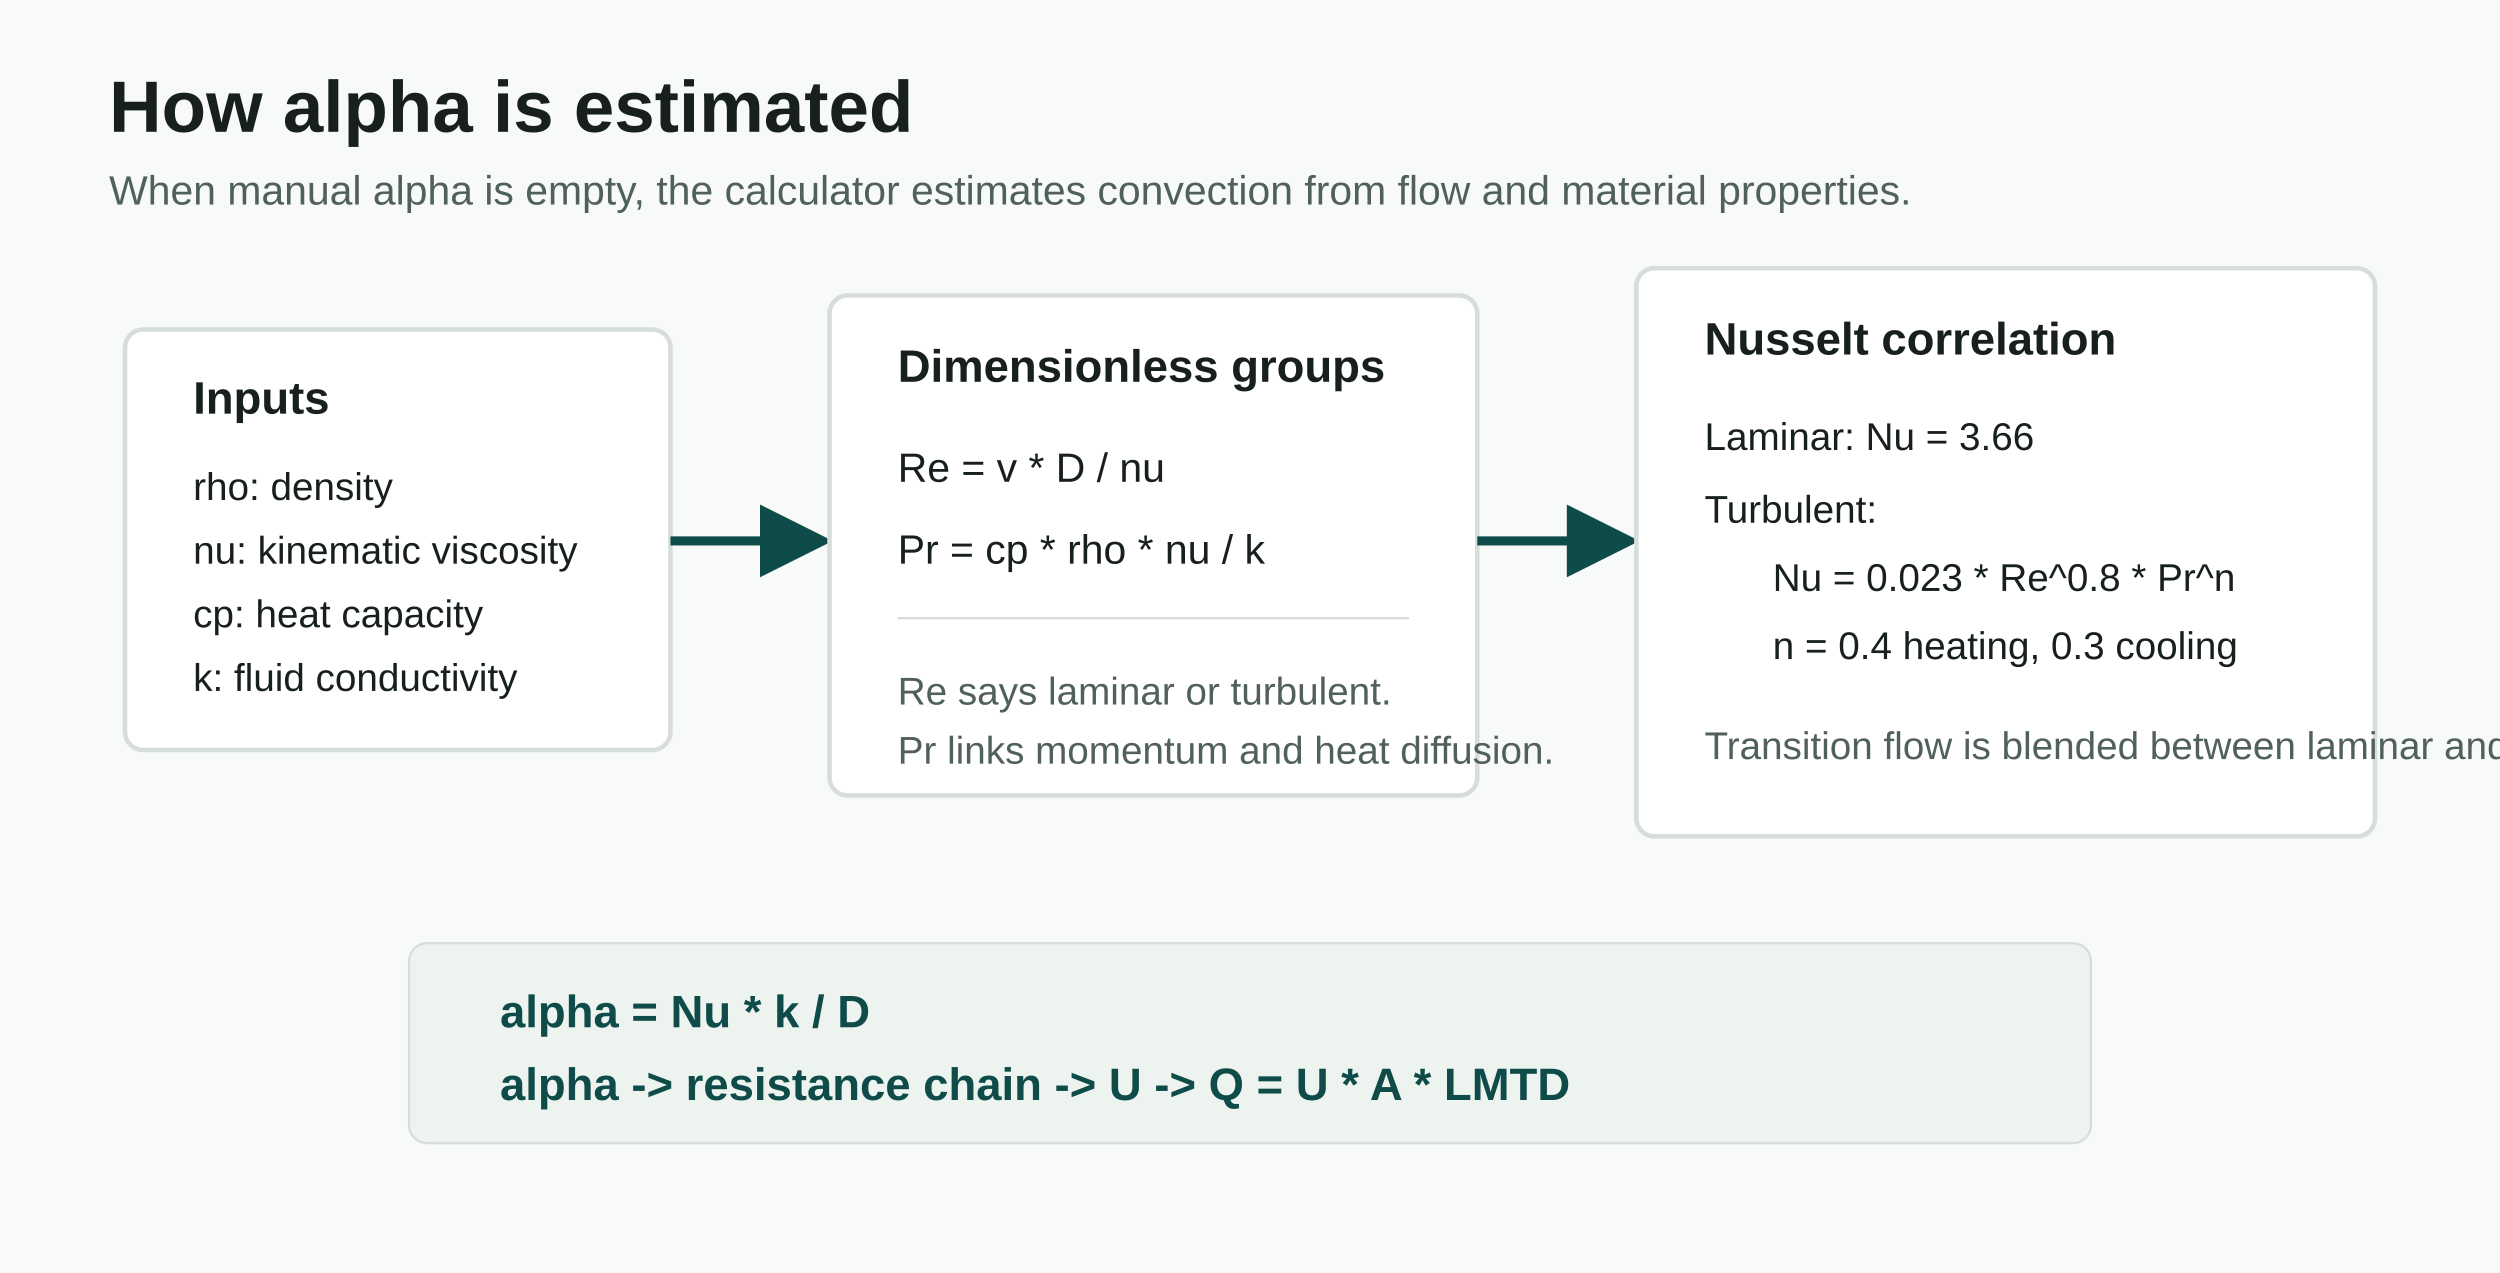
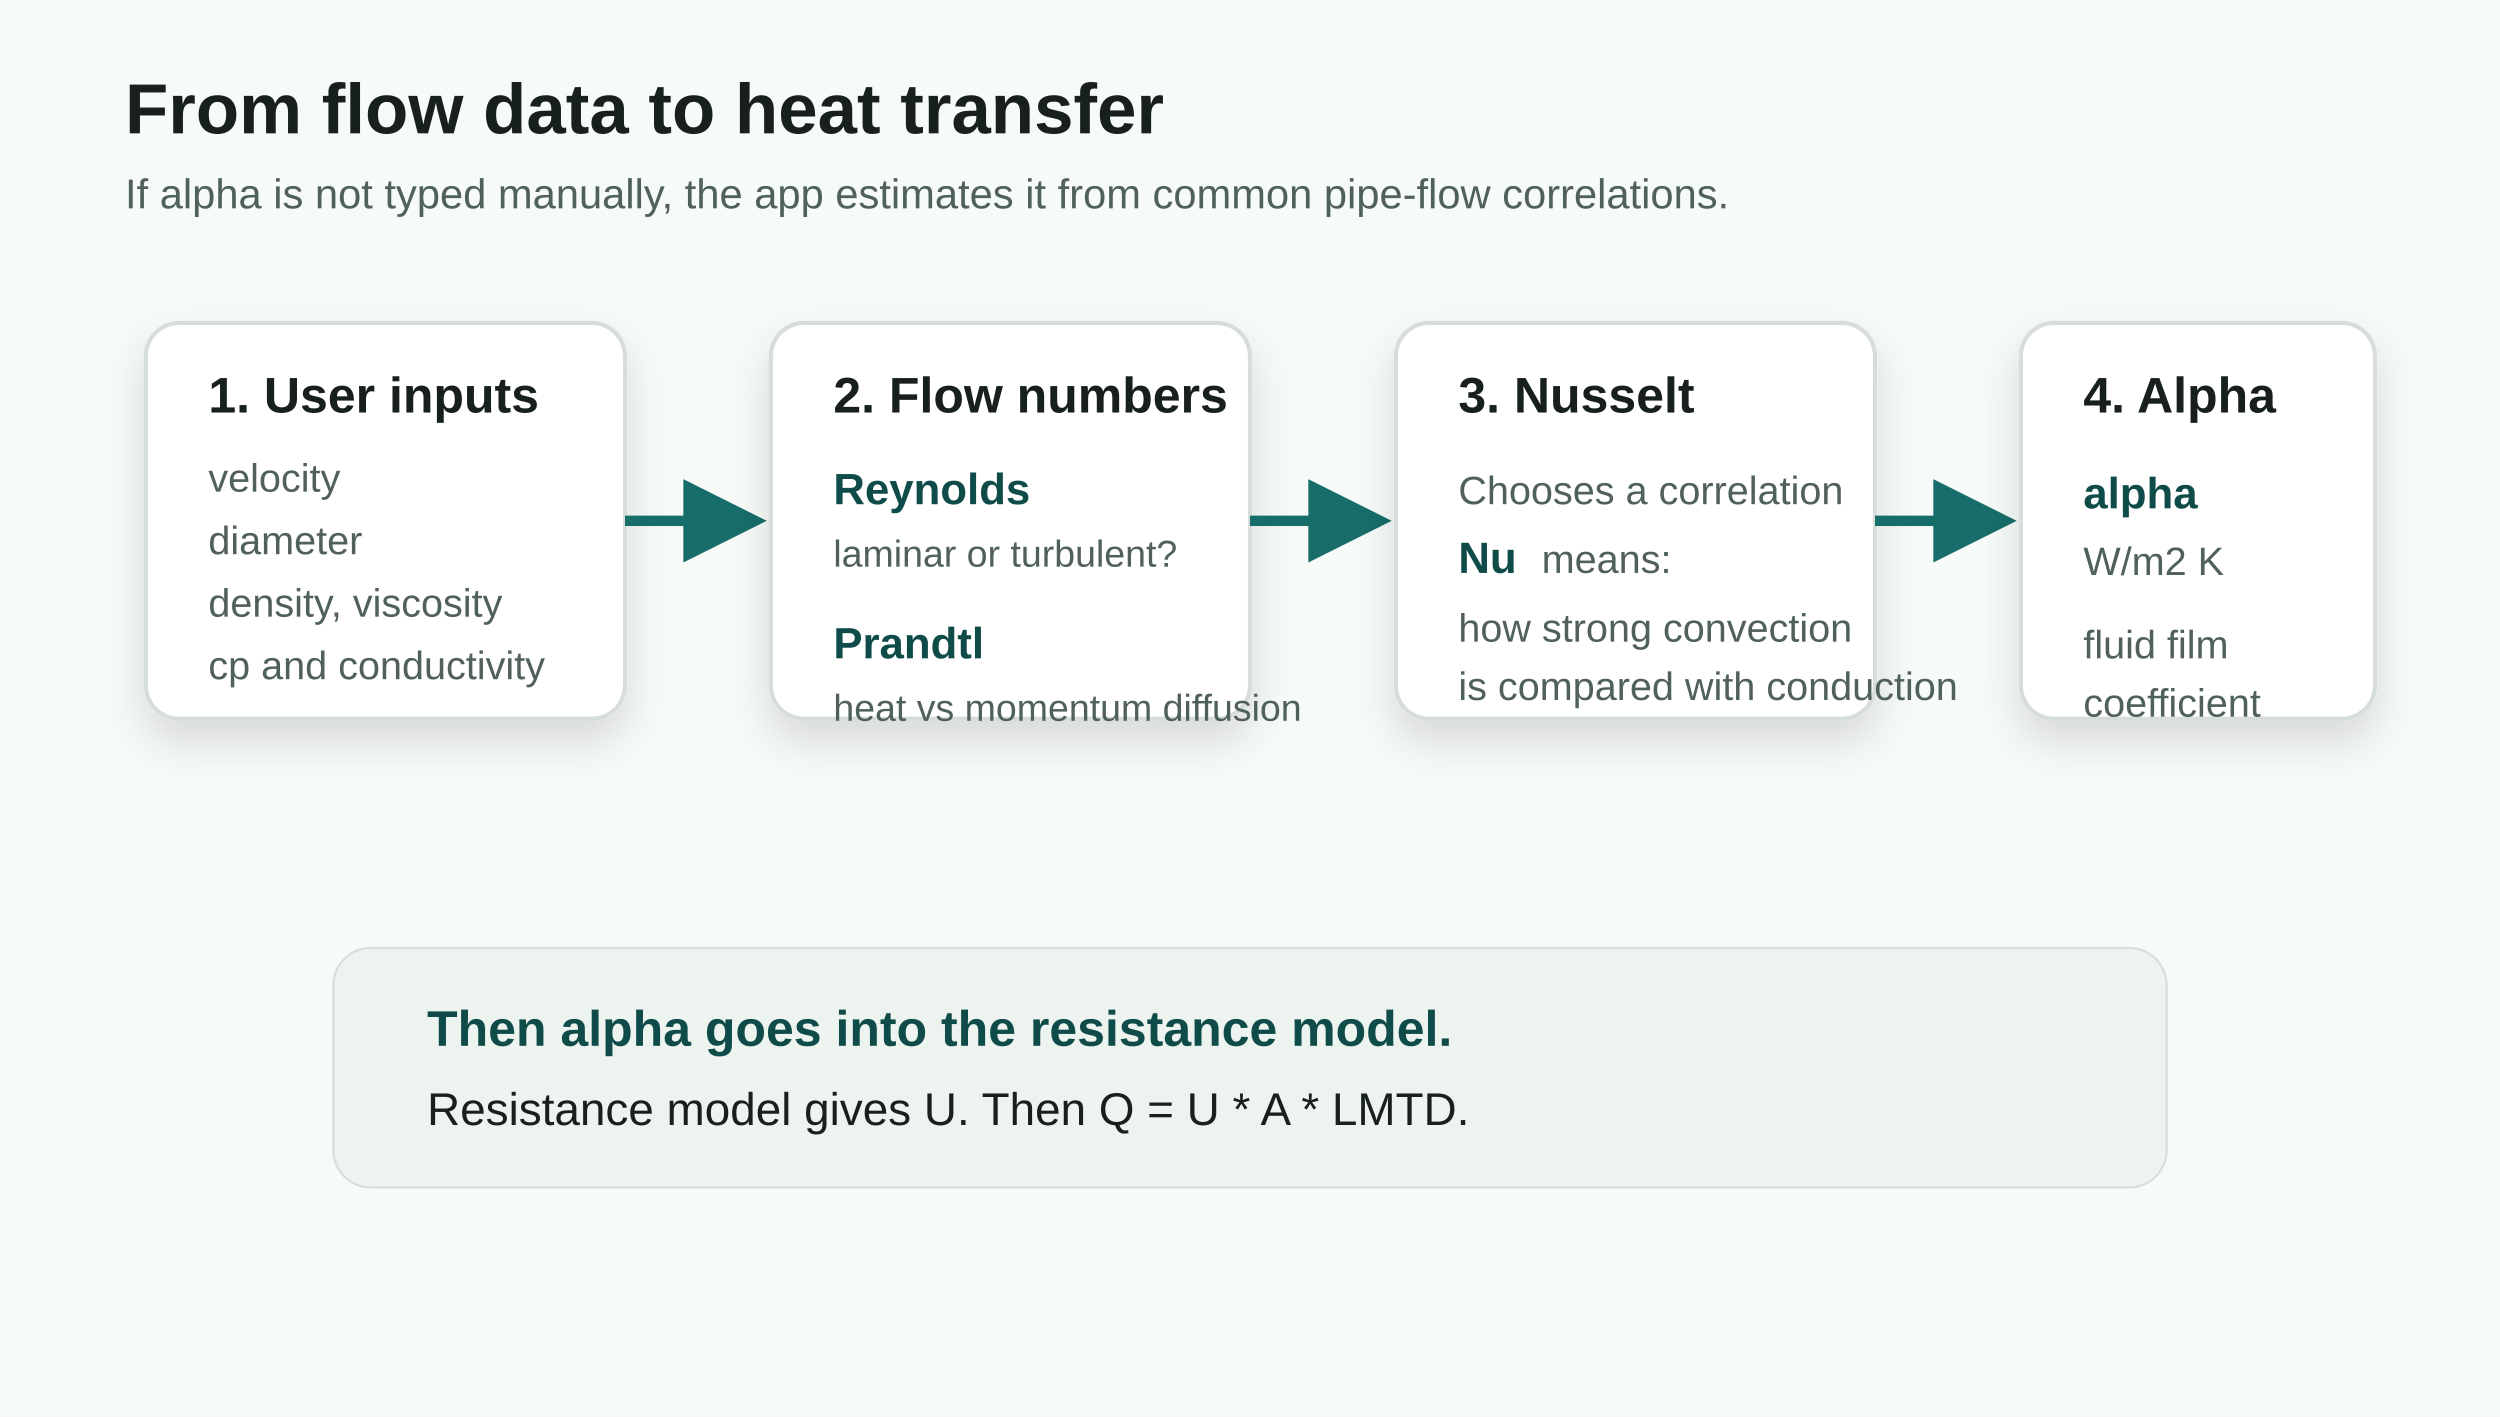
- <svg xmlns="http://www.w3.org/2000/svg" width="1100" height="560" viewBox="0 0 1100 560" role="img" aria-labelledby="title desc">
+ <svg xmlns="http://www.w3.org/2000/svg" width="1200" height="680" viewBox="0 0 1200 680" role="img" aria-labelledby="title desc">
  <defs>
    <marker id="arrow" viewBox="0 0 10 10" refX="8" refY="5" markerWidth="8" markerHeight="8" orient="auto">
-       <path d="M 0 0 L 10 5 L 0 10 z" fill="#0f4c49" />
+       <path d="M 0 0 L 10 5 L 0 10 z" fill="#176d69" />
    </marker>
+     <filter id="shadow" x="-10%" y="-20%" width="120%" height="150%">
+       <feDropShadow dx="0" dy="10" stdDeviation="10" flood-color="#18201f" flood-opacity="0.13" />
+     </filter>
  </defs>
-   <rect width="1100" height="560" fill="#f7faf8" />
-   <text x="48" y="58" font-family="Arial, Helvetica, sans-serif" font-size="32" font-weight="700" fill="#18201f">How alpha is estimated</text>
-   <text x="48" y="90" font-family="Arial, Helvetica, sans-serif" font-size="18" fill="#50605c">When manual alpha is empty, the calculator estimates convection from flow and material properties.</text>
-   <rect x="55" y="145" width="240" height="185" rx="8" fill="#ffffff" stroke="#d6ddda" stroke-width="2" />
-   <text x="85" y="182" font-family="Arial, Helvetica, sans-serif" font-size="20" font-weight="700" fill="#18201f">Inputs</text>
-   <text x="85" y="220" font-family="Arial, Helvetica, sans-serif" font-size="17" fill="#18201f">rho: density</text>
-   <text x="85" y="248" font-family="Arial, Helvetica, sans-serif" font-size="17" fill="#18201f">nu: kinematic viscosity</text>
-   <text x="85" y="276" font-family="Arial, Helvetica, sans-serif" font-size="17" fill="#18201f">cp: heat capacity</text>
-   <text x="85" y="304" font-family="Arial, Helvetica, sans-serif" font-size="17" fill="#18201f">k: fluid conductivity</text>
-   <line x1="295" y1="238" x2="360" y2="238" stroke="#0f4c49" stroke-width="4" marker-end="url(#arrow)" />
-   <rect x="365" y="130" width="285" height="220" rx="8" fill="#ffffff" stroke="#d6ddda" stroke-width="2" />
-   <text x="395" y="168" font-family="Arial, Helvetica, sans-serif" font-size="20" font-weight="700" fill="#18201f">Dimensionless groups</text>
-   <text x="395" y="212" font-family="Arial, Helvetica, sans-serif" font-size="18" fill="#18201f">Re = v * D / nu</text>
-   <text x="395" y="248" font-family="Arial, Helvetica, sans-serif" font-size="18" fill="#18201f">Pr = cp * rho * nu / k</text>
-   <line x1="395" y1="272" x2="620" y2="272" stroke="#d6ddda" />
-   <text x="395" y="310" font-family="Arial, Helvetica, sans-serif" font-size="17" fill="#50605c">Re says laminar or turbulent.</text>
-   <text x="395" y="336" font-family="Arial, Helvetica, sans-serif" font-size="17" fill="#50605c">Pr links momentum and heat diffusion.</text>
-   <line x1="650" y1="238" x2="715" y2="238" stroke="#0f4c49" stroke-width="4" marker-end="url(#arrow)" />
-   <rect x="720" y="118" width="325" height="250" rx="8" fill="#ffffff" stroke="#d6ddda" stroke-width="2" />
-   <text x="750" y="156" font-family="Arial, Helvetica, sans-serif" font-size="20" font-weight="700" fill="#18201f">Nusselt correlation</text>
-   <text x="750" y="198" font-family="Arial, Helvetica, sans-serif" font-size="17" fill="#18201f">Laminar: Nu = 3.66</text>
-   <text x="750" y="230" font-family="Arial, Helvetica, sans-serif" font-size="17" fill="#18201f">Turbulent:</text>
-   <text x="780" y="260" font-family="Arial, Helvetica, sans-serif" font-size="17" fill="#18201f">Nu = 0.023 * Re^0.8 * Pr^n</text>
-   <text x="780" y="290" font-family="Arial, Helvetica, sans-serif" font-size="17" fill="#18201f">n = 0.4 heating, 0.3 cooling</text>
-   <text x="750" y="334" font-family="Arial, Helvetica, sans-serif" font-size="17" fill="#50605c">Transition flow is blended between laminar and turbulent estimates.</text>
-   <rect x="180" y="415" width="740" height="88" rx="8" fill="#edf3ef" stroke="#d6ddda" />
-   <text x="220" y="452" font-family="Arial, Helvetica, sans-serif" font-size="20" font-weight="700" fill="#0f4c49">alpha = Nu * k / D</text>
-   <text x="220" y="484" font-family="Arial, Helvetica, sans-serif" font-size="20" font-weight="700" fill="#0f4c49">alpha -&gt; resistance chain -&gt; U -&gt; Q = U * A * LMTD</text>
+   <rect width="1200" height="680" fill="#f6faf8" />
+   <text x="60" y="64" font-family="Arial, Helvetica, sans-serif" font-size="34" font-weight="700" fill="#18201f">From flow data to heat transfer</text>
+   <text x="60" y="100" font-family="Arial, Helvetica, sans-serif" font-size="20" fill="#50605c">If alpha is not typed manually, the app estimates it from common pipe-flow correlations.</text>
+   <rect x="70" y="155" width="230" height="190" rx="16" fill="#ffffff" stroke="#d6ddda" stroke-width="2" filter="url(#shadow)" />
+   <text x="100" y="198" font-family="Arial, Helvetica, sans-serif" font-size="24" font-weight="700" fill="#18201f">1. User inputs</text>
+   <text x="100" y="236" font-family="Arial, Helvetica, sans-serif" font-size="19" fill="#50605c">velocity</text>
+   <text x="100" y="266" font-family="Arial, Helvetica, sans-serif" font-size="19" fill="#50605c">diameter</text>
+   <text x="100" y="296" font-family="Arial, Helvetica, sans-serif" font-size="19" fill="#50605c">density, viscosity</text>
+   <text x="100" y="326" font-family="Arial, Helvetica, sans-serif" font-size="19" fill="#50605c">cp and conductivity</text>
+   <line x1="300" y1="250" x2="360" y2="250" stroke="#176d69" stroke-width="5" marker-end="url(#arrow)" />
+   <rect x="370" y="155" width="230" height="190" rx="16" fill="#ffffff" stroke="#d6ddda" stroke-width="2" filter="url(#shadow)" />
+   <text x="400" y="198" font-family="Arial, Helvetica, sans-serif" font-size="24" font-weight="700" fill="#18201f">2. Flow numbers</text>
+   <text x="400" y="242" font-family="Arial, Helvetica, sans-serif" font-size="21" font-weight="700" fill="#0f4c49">Reynolds</text>
+   <text x="400" y="272" font-family="Arial, Helvetica, sans-serif" font-size="18" fill="#50605c">laminar or turbulent?</text>
+   <text x="400" y="316" font-family="Arial, Helvetica, sans-serif" font-size="21" font-weight="700" fill="#0f4c49">Prandtl</text>
+   <text x="400" y="346" font-family="Arial, Helvetica, sans-serif" font-size="18" fill="#50605c">heat vs momentum diffusion</text>
+   <line x1="600" y1="250" x2="660" y2="250" stroke="#176d69" stroke-width="5" marker-end="url(#arrow)" />
+   <rect x="670" y="155" width="230" height="190" rx="16" fill="#ffffff" stroke="#d6ddda" stroke-width="2" filter="url(#shadow)" />
+   <text x="700" y="198" font-family="Arial, Helvetica, sans-serif" font-size="24" font-weight="700" fill="#18201f">3. Nusselt</text>
+   <text x="700" y="242" font-family="Arial, Helvetica, sans-serif" font-size="19" fill="#50605c">Chooses a correlation</text>
+   <text x="700" y="275" font-family="Arial, Helvetica, sans-serif" font-size="21" font-weight="700" fill="#0f4c49">Nu</text>
+   <text x="740" y="275" font-family="Arial, Helvetica, sans-serif" font-size="19" fill="#50605c">means:</text>
+   <text x="700" y="308" font-family="Arial, Helvetica, sans-serif" font-size="19" fill="#50605c">how strong convection</text>
+   <text x="700" y="336" font-family="Arial, Helvetica, sans-serif" font-size="19" fill="#50605c">is compared with conduction</text>
+   <line x1="900" y1="250" x2="960" y2="250" stroke="#176d69" stroke-width="5" marker-end="url(#arrow)" />
+   <rect x="970" y="155" width="170" height="190" rx="16" fill="#ffffff" stroke="#d6ddda" stroke-width="2" filter="url(#shadow)" />
+   <text x="1000" y="198" font-family="Arial, Helvetica, sans-serif" font-size="24" font-weight="700" fill="#18201f">4. Alpha</text>
+   <text x="1000" y="244" font-family="Arial, Helvetica, sans-serif" font-size="21" font-weight="700" fill="#0f4c49">alpha</text>
+   <text x="1000" y="276" font-family="Arial, Helvetica, sans-serif" font-size="19" fill="#50605c">W/m2 K</text>
+   <text x="1000" y="316" font-family="Arial, Helvetica, sans-serif" font-size="19" fill="#50605c">fluid film</text>
+   <text x="1000" y="344" font-family="Arial, Helvetica, sans-serif" font-size="19" fill="#50605c">coefficient</text>
+   <rect x="160" y="455" width="880" height="115" rx="18" fill="#edf3ef" stroke="#d6ddda" />
+   <text x="205" y="502" font-family="Arial, Helvetica, sans-serif" font-size="24" font-weight="700" fill="#0f4c49">Then alpha goes into the resistance model.</text>
+   <text x="205" y="540" font-family="Arial, Helvetica, sans-serif" font-size="22" fill="#18201f">Resistance model gives U. Then Q = U * A * LMTD.</text>
</svg>
